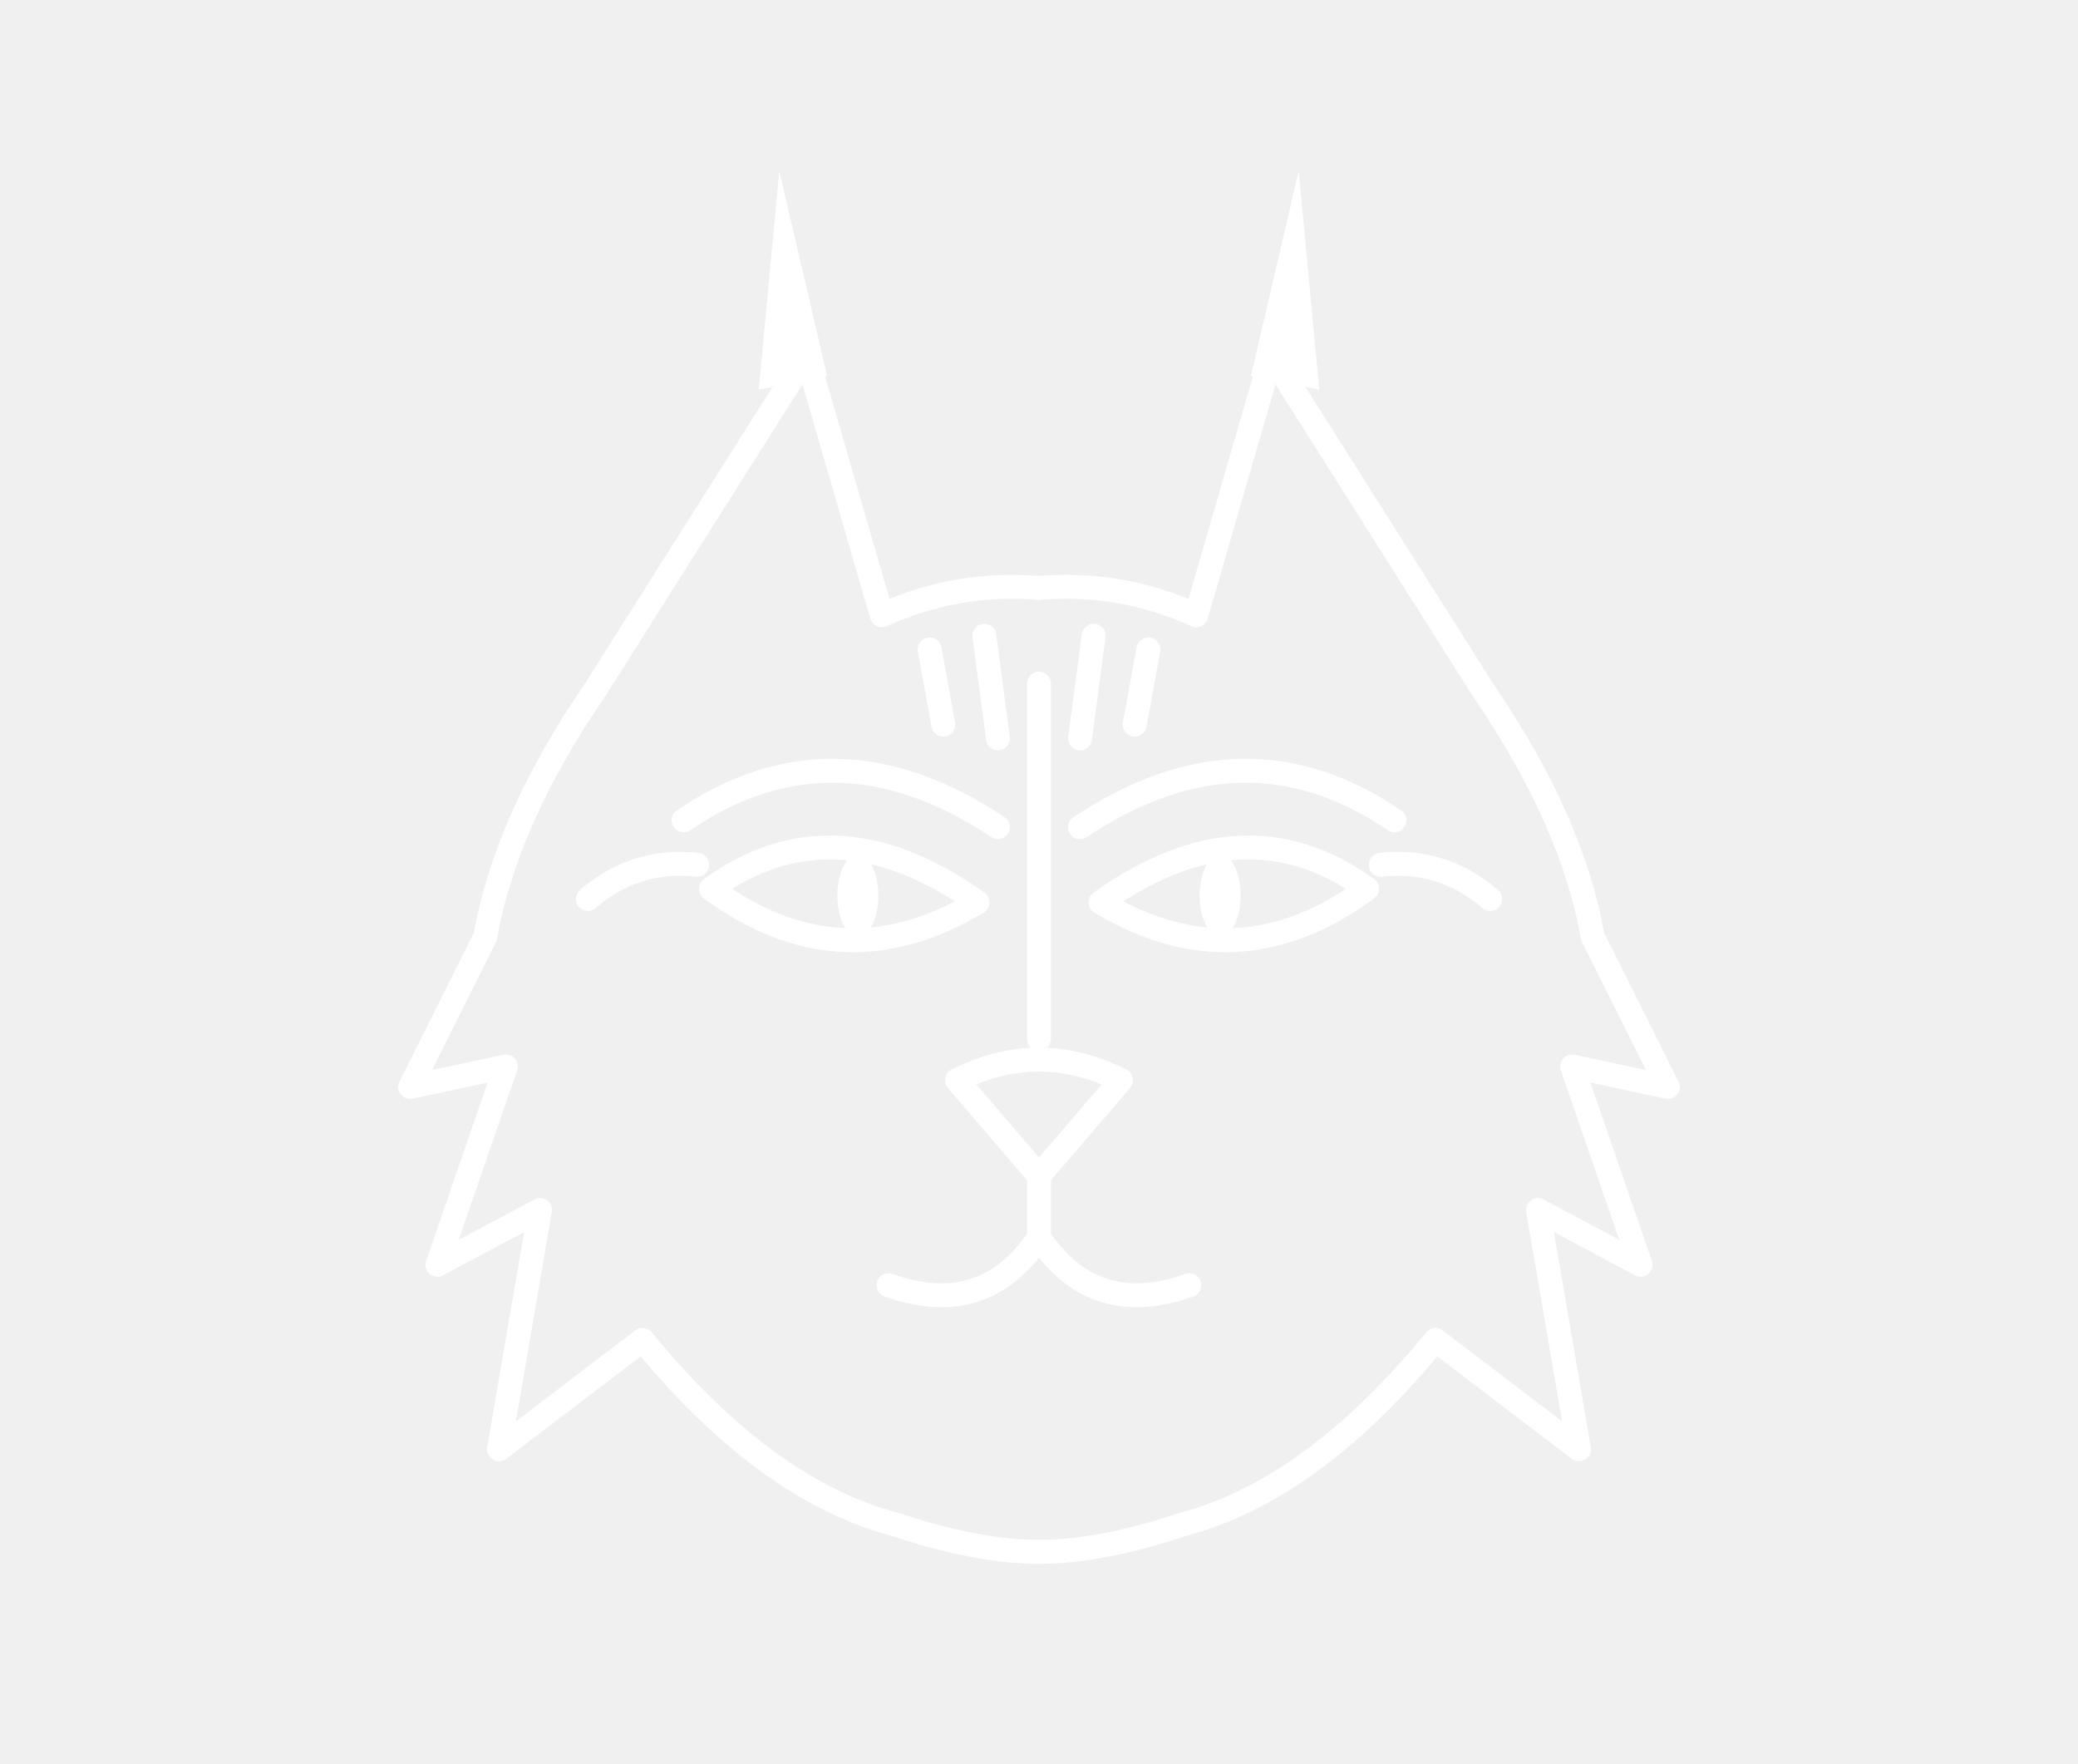
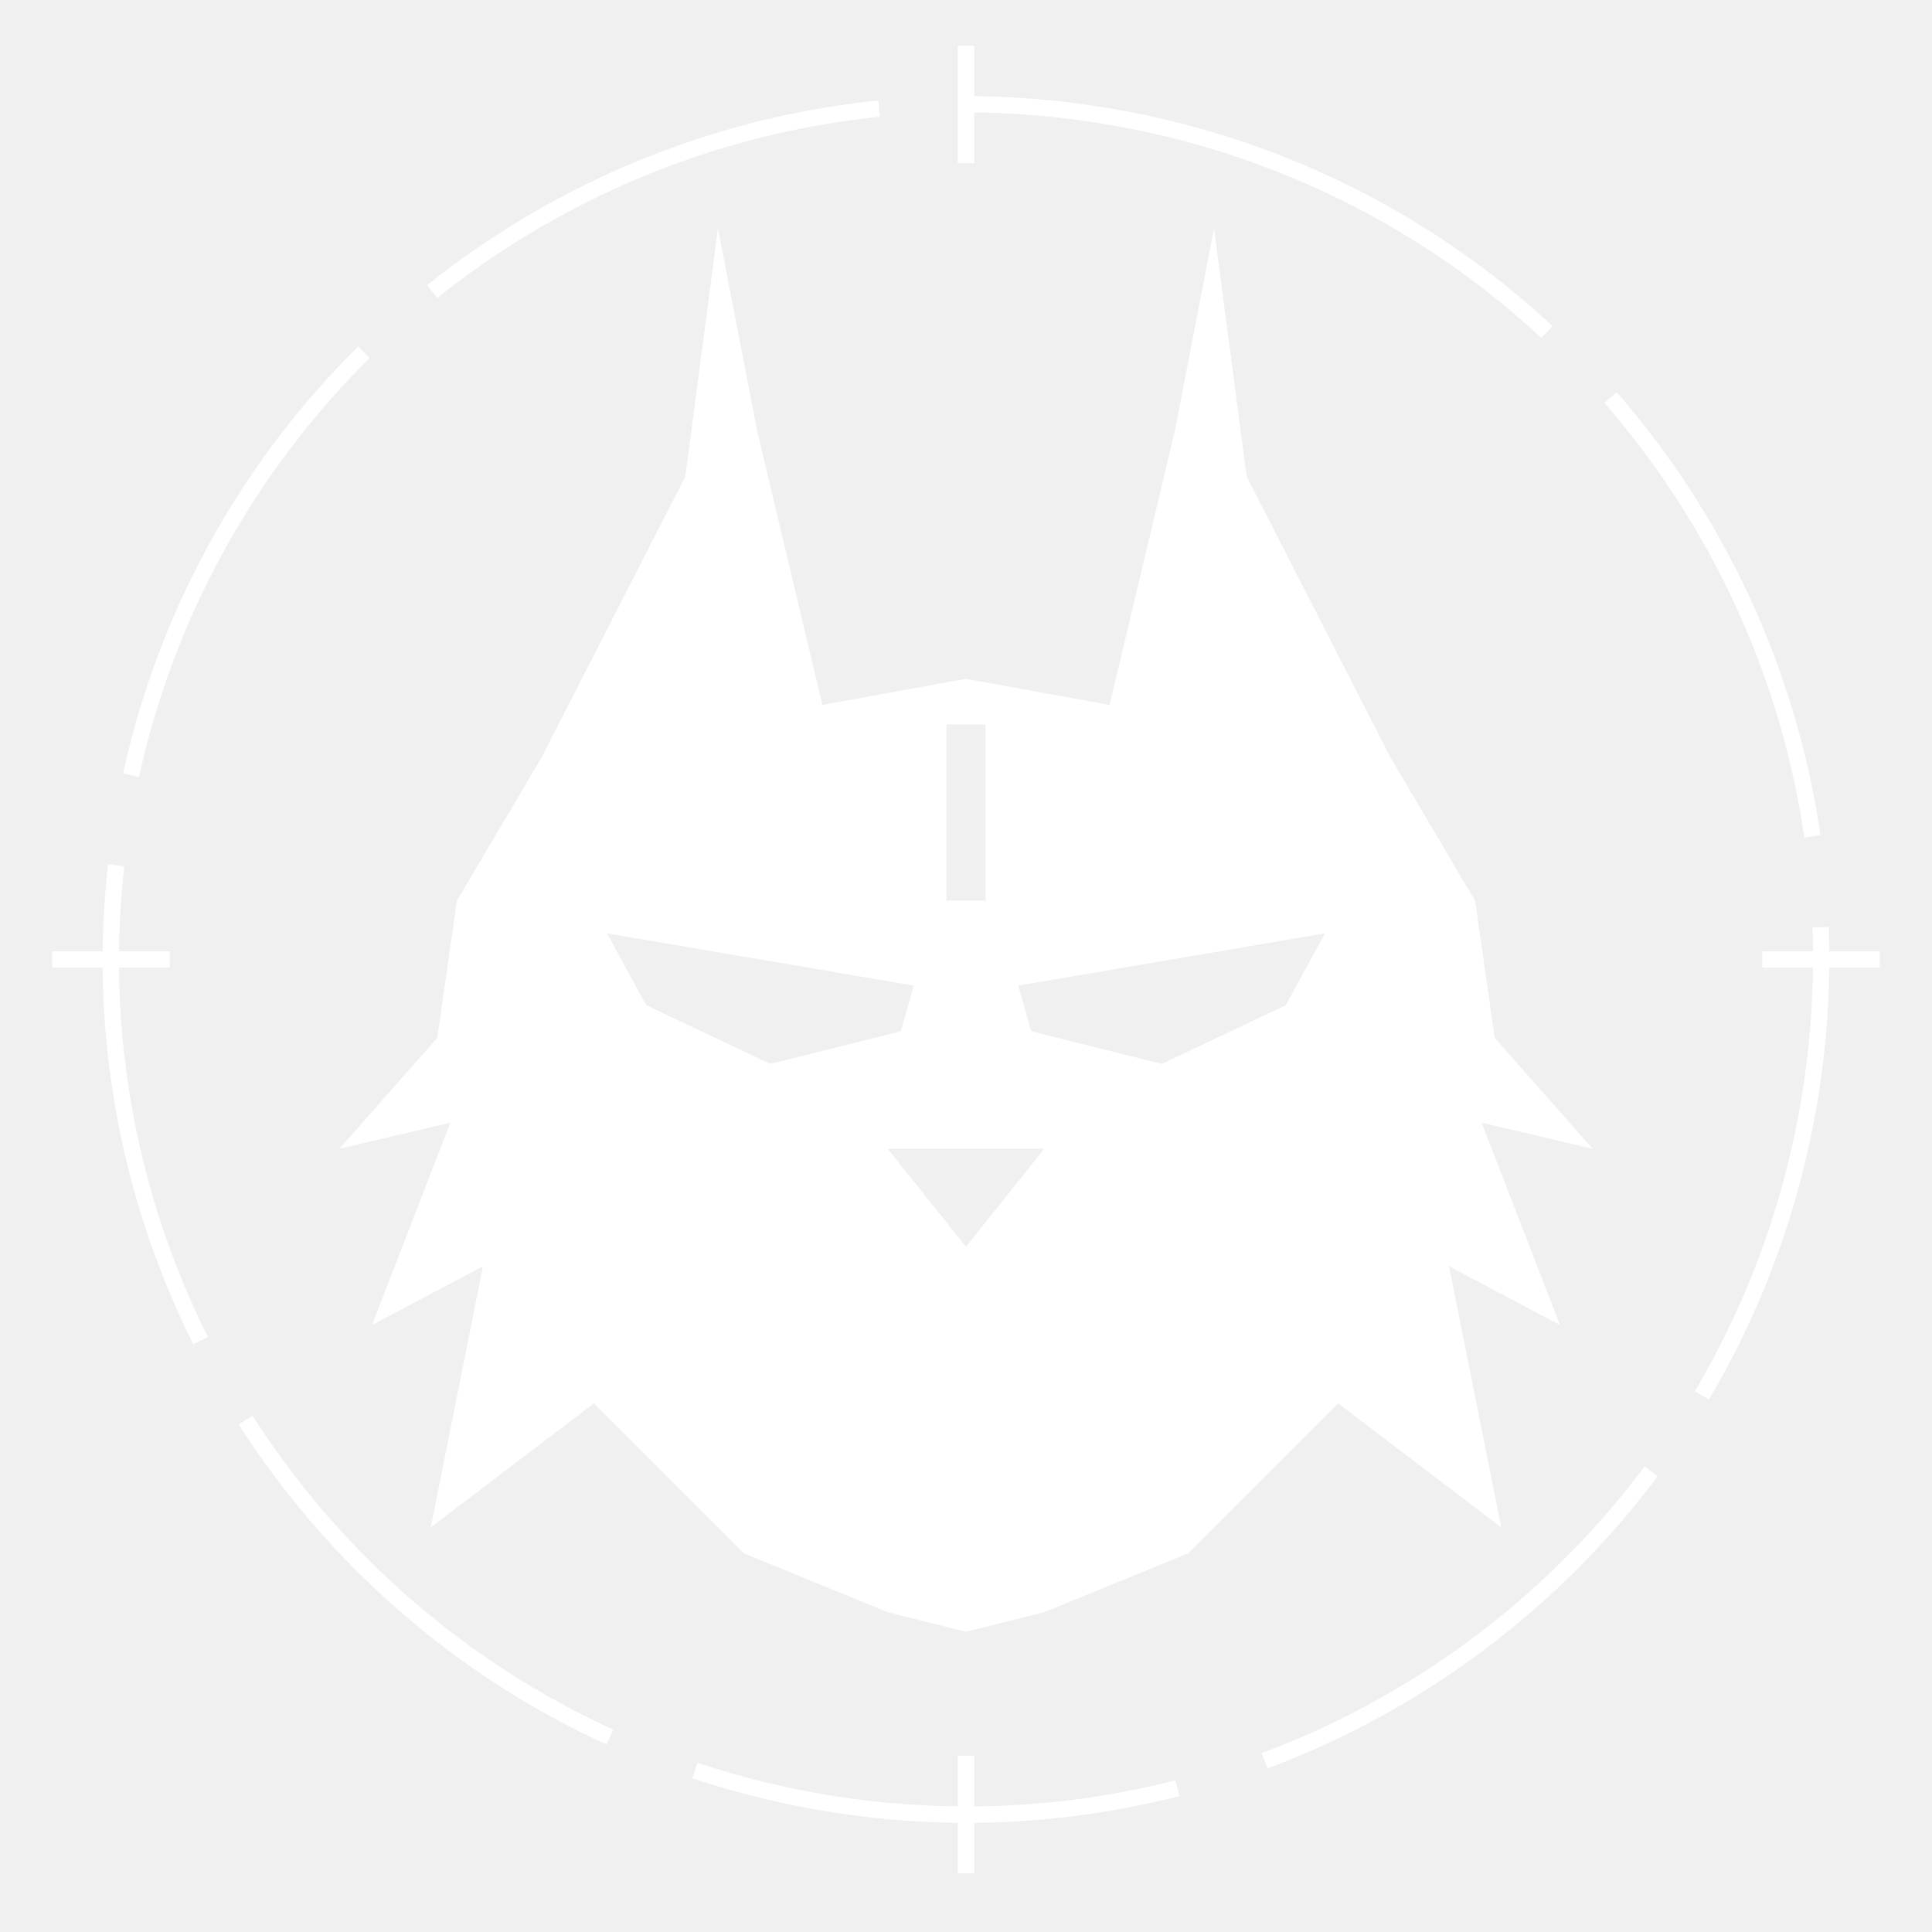
- <svg xmlns="http://www.w3.org/2000/svg" viewBox="-48 -48 608 516" width="608" height="516">
-   <g fill="none" stroke="#ffffff" stroke-width="7" stroke-linecap="round" stroke-linejoin="round">
-     <g id="h">
-       <path d="M256 124 Q232 122 210 132 L188 56 L126 154 Q100 192 94 226 L72 270 L100 264 L80 322 L110 306 L98 376 L140 344 Q176 388 214 398 Q238 406 256 406" />
-       <path d="M160 212 Q196 186 238 216 Q198 240 160 212 Z" />
-       <path d="M152 192 Q196 162 244 194" />
-       <path d="M156 205 Q138 203 124 215" />
-       <path d="M240 138 L244 168 M224 142 L228 164" />
-     </g>
-     <use href="#h" transform="translate(512 0) scale(-1 1)" />
-     <path d="M232 268 Q256 256 280 268 L256 296 Z" />
-     <path d="M256 152 L256 256 M256 296 L256 314 Q240 338 212 328 M256 314 Q272 338 300 328" />
+ <svg xmlns="http://www.w3.org/2000/svg" viewBox="-40 -80 592 592" width="592" height="592">
+   <g fill="none" stroke="#ffffff" stroke-width="5">
+     <circle cx="256" cy="214" r="262" stroke-dasharray="150 28 150 28 150 28 150 28" transform="rotate(-80 256 214)" />
+     <path d="M256 -66 V-30 M256 458 V494 M-24 214 H12 M500 214 H536" />
  </g>
-   <g fill="#ffffff">
-     <path id="t" d="M194 62 L180 2 L174 66 Z" />
-     <use href="#t" transform="translate(512 0) scale(-1 1)" />
-     <ellipse cx="203" cy="214" rx="6" ry="12" />
-     <ellipse cx="309" cy="214" rx="6" ry="12" />
-   </g>
+   <path fill="#ffffff" fill-rule="evenodd" d="M256 128 L212 136 L192 52 L180 -10 L170 66 L126 152 L100 196 L94 238 L64 272 L98 264 L74 326 L108 308 L92 388 L142 350 L188 396 L232 414 L256 420 L280 414 L324 396 L370 350 L420 388 L404 308 L438 326 L414 264 L448 272 L418 238 L412 196 L386 152 L342 66 L332 -10 L320 52 L300 136 L256 128 Z M146 206 L240 222 L236 236 L196 246 L158 228 Z M366 206 L272 222 L276 236 L316 246 L354 228 Z M232 272 L280 272 L256 302 Z M250 142 L262 142 L262 196 L250 196 Z" />
</svg>
